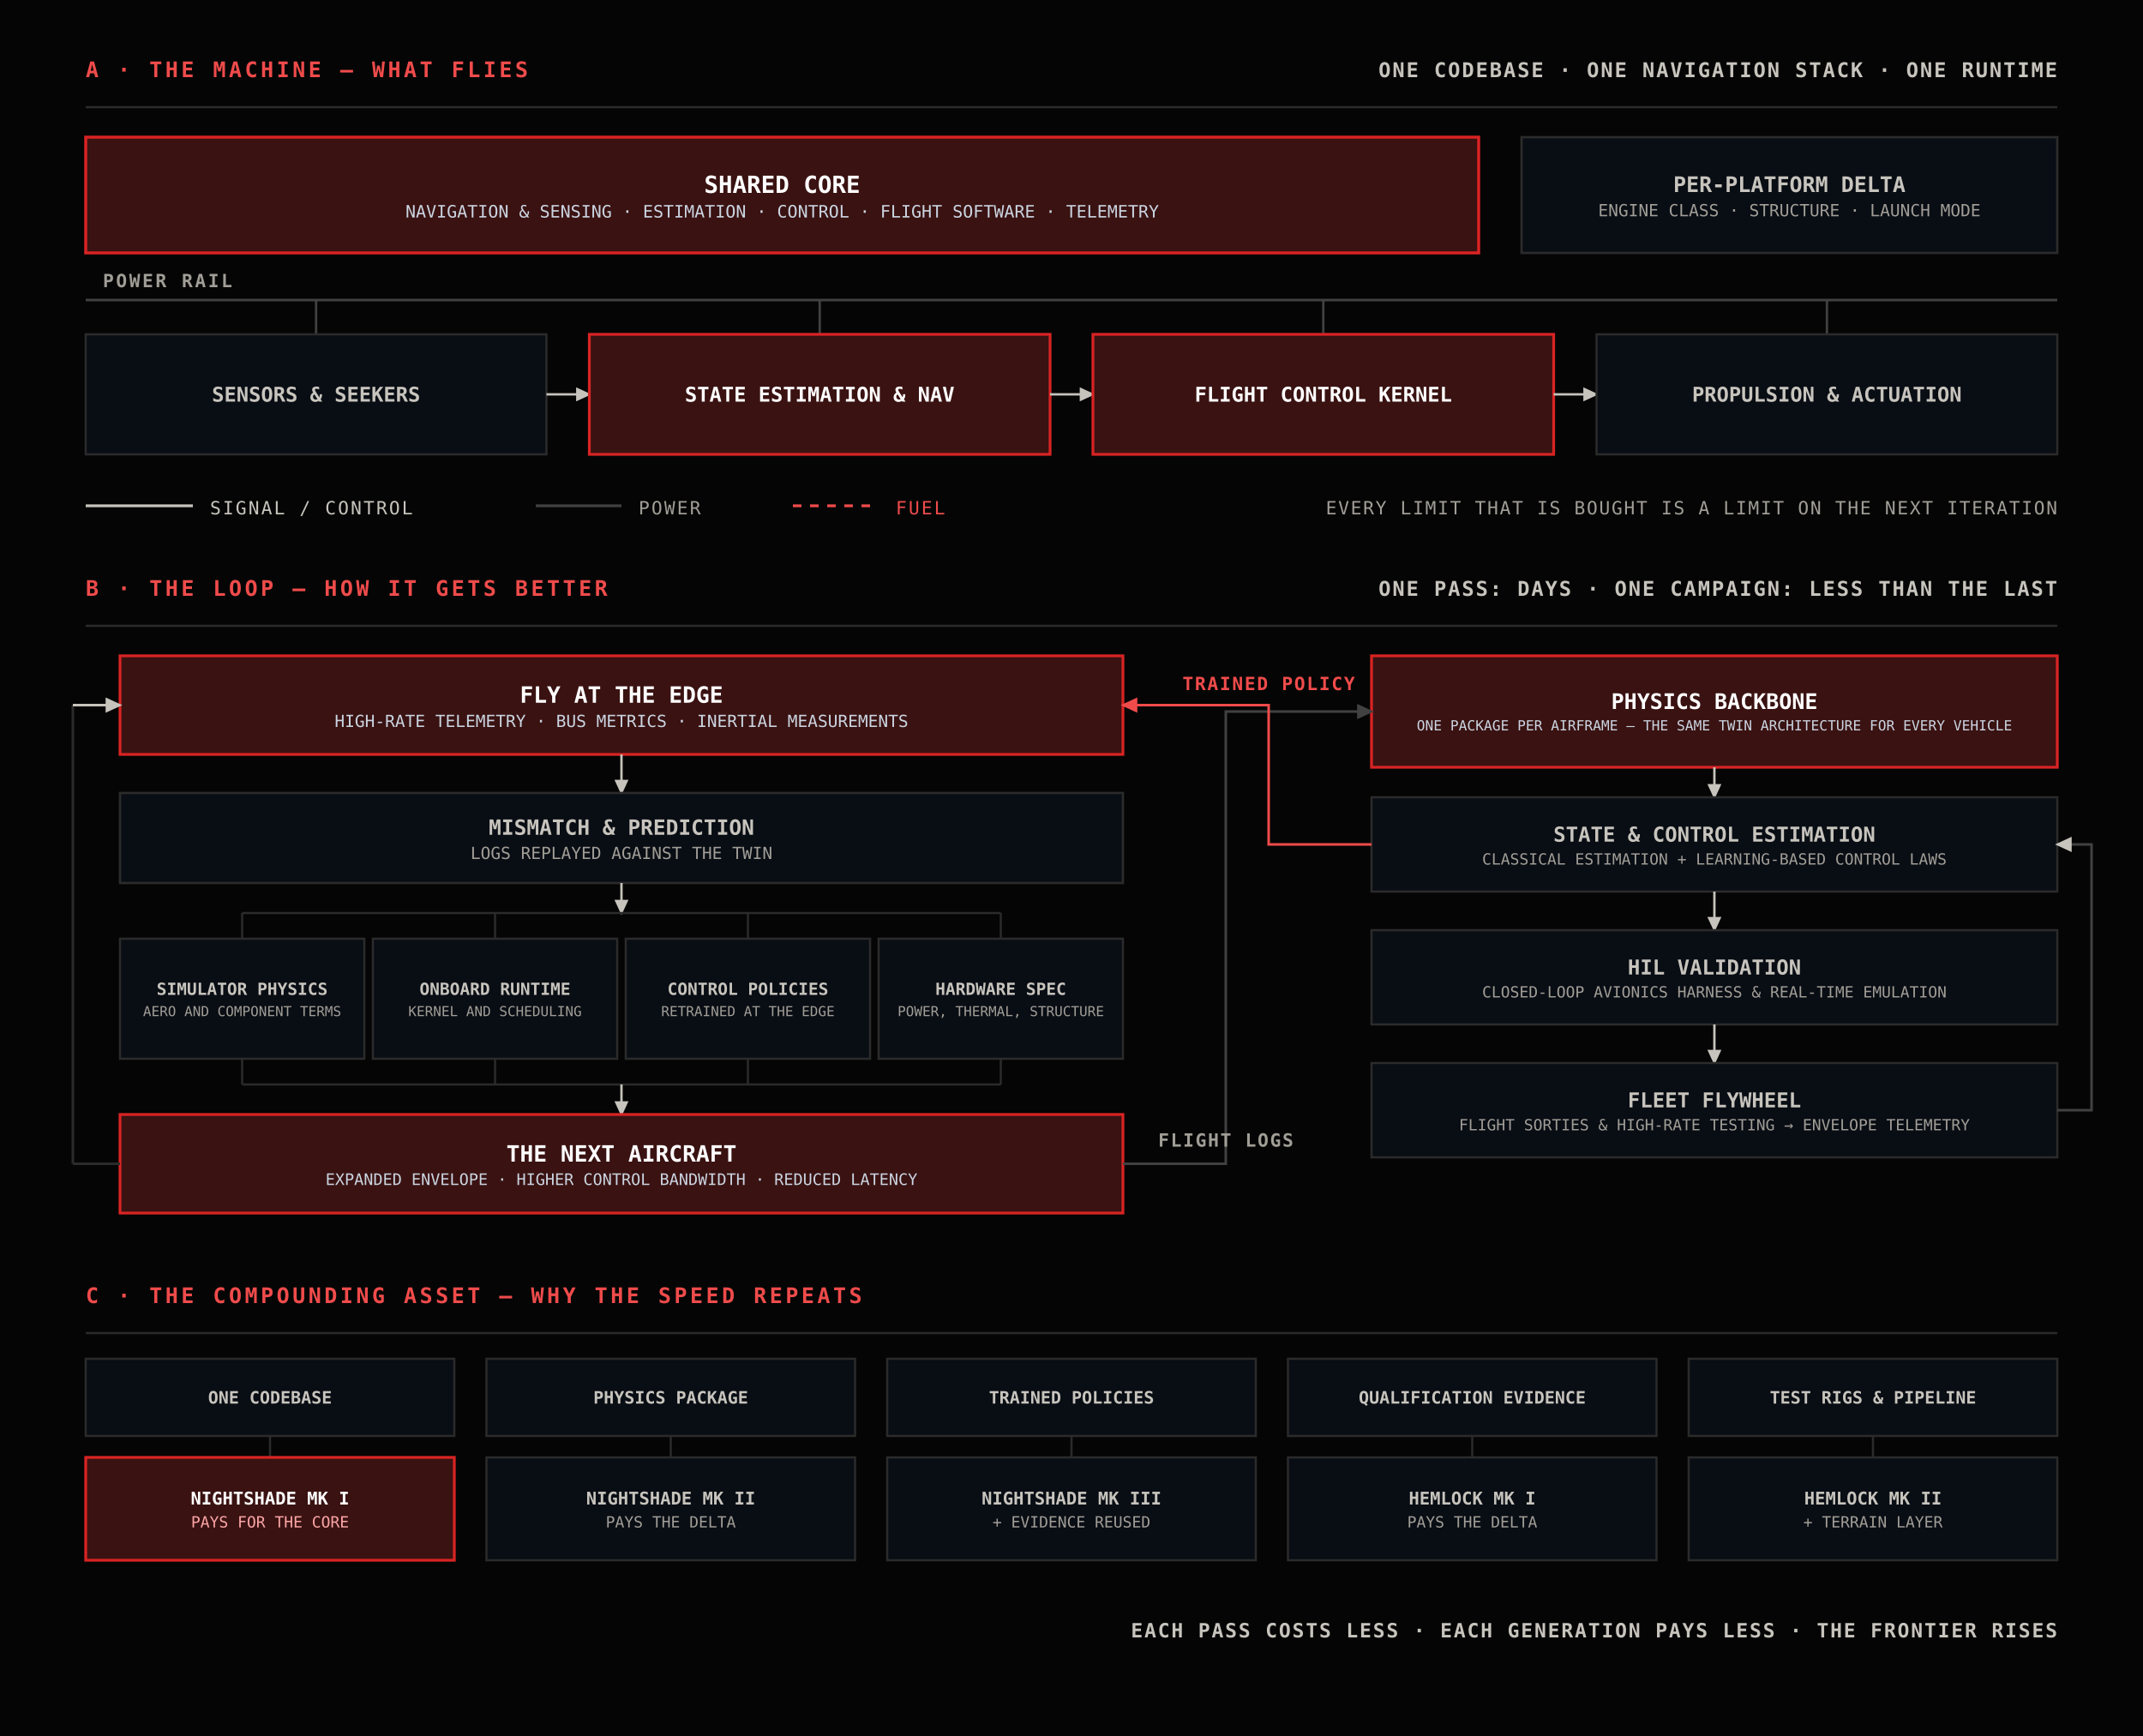
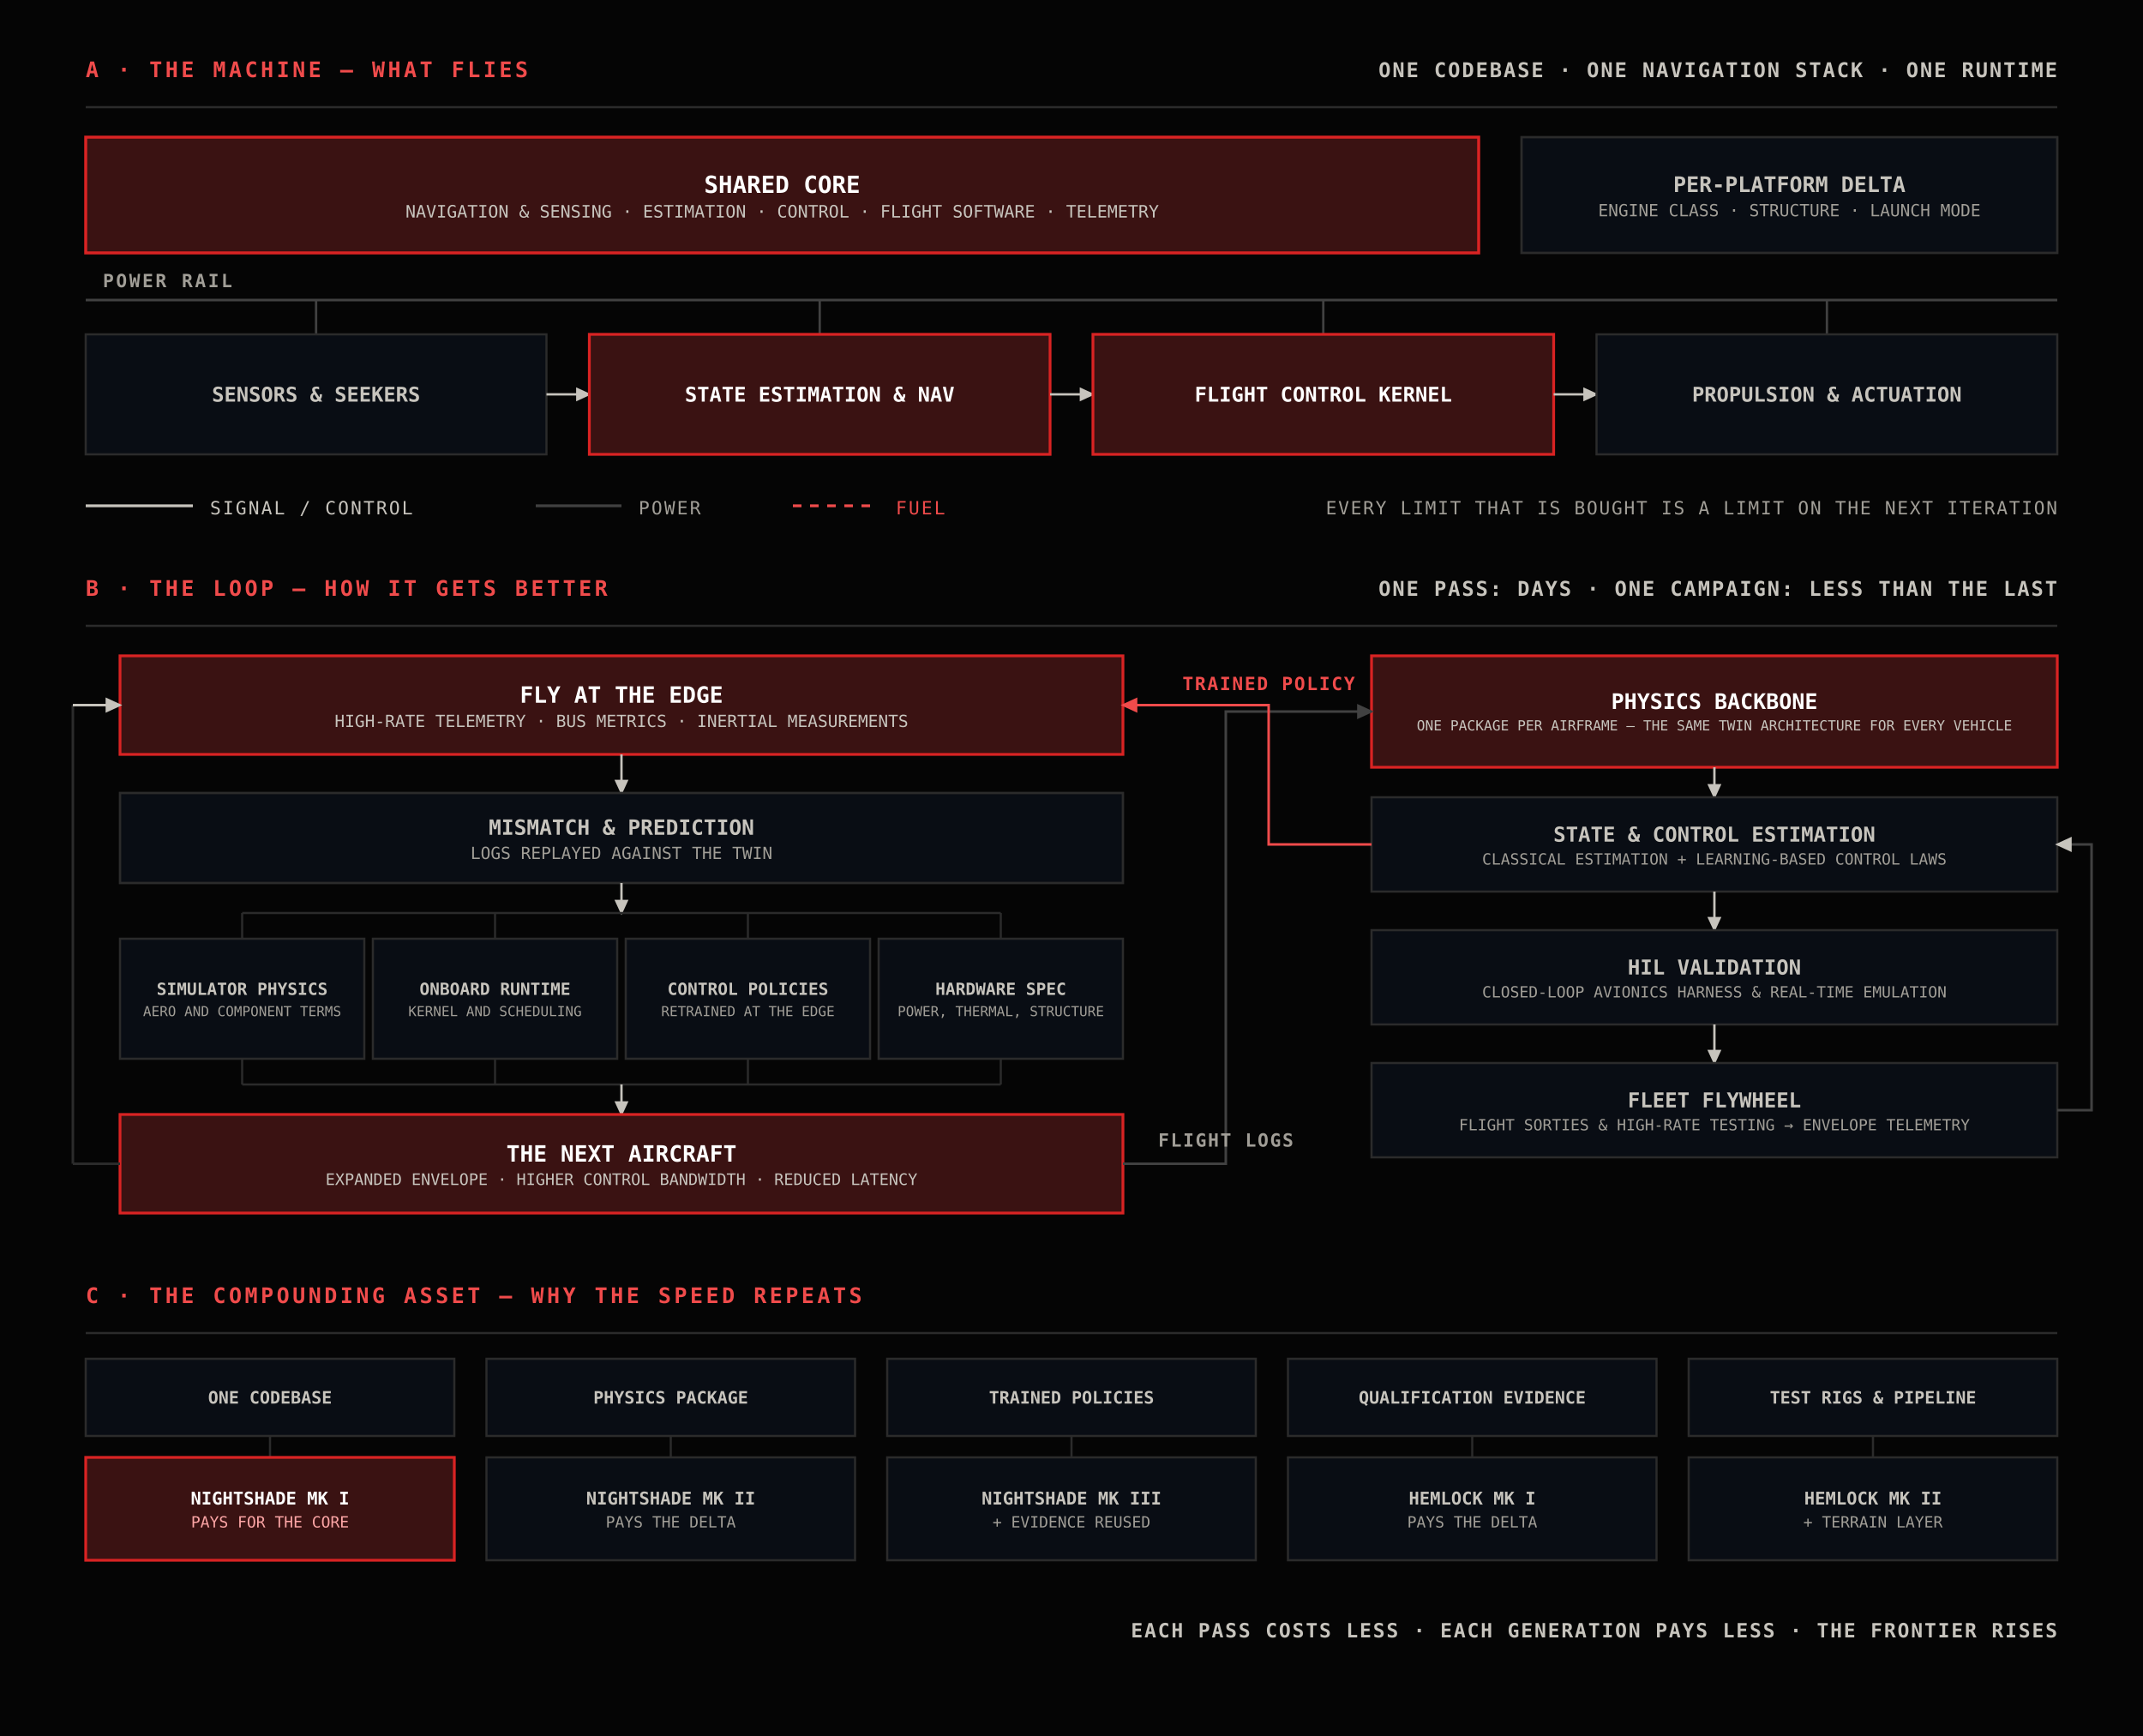
<svg xmlns="http://www.w3.org/2000/svg" viewBox="0 0 1000 810" role="img" aria-label="The engineering system: the machine, the flight loop that upgrades four systems, and the assets that compound across generations">
  <rect width="1000" height="810" fill="#050505" />
  <defs>
    <marker id="es-ink" viewBox="0 0 8 8" refX="6.4" refY="4" markerWidth="7" markerHeight="7" orient="auto-start-reverse">
      <path d="M0,0.6 L7.4,4 L0,7.4 z" fill="#C7C4BD" />
    </marker>
    <marker id="es-red" viewBox="0 0 8 8" refX="6.4" refY="4" markerWidth="7" markerHeight="7" orient="auto-start-reverse">
      <path d="M0,0.6 L7.4,4 L0,7.4 z" fill="#F04B4B" />
    </marker>
    <marker id="es-grey" viewBox="0 0 8 8" refX="6.4" refY="4" markerWidth="7" markerHeight="7" orient="auto-start-reverse">
      <path d="M0,0.6 L7.4,4 L0,7.4 z" fill="#414141" />
    </marker>
  </defs>
  <text x="40.0" y="36.0" font-family="JetBrains Mono, ui-monospace, monospace" font-size="10.0" fill="#F04B4B" font-weight="700" letter-spacing="0.14em">A · THE MACHINE — WHAT FLIES</text>
  <text x="960.0" y="36.0" font-family="JetBrains Mono, ui-monospace, monospace" font-size="9.5" fill="#C7C4BD" text-anchor="end" font-weight="600" letter-spacing="0.08em">ONE CODEBASE · ONE NAVIGATION STACK · ONE RUNTIME</text>
  <line x1="40.0" y1="50.0" x2="960.0" y2="50.0" stroke="#2B2B2B" stroke-width="1" />
  <rect x="40.0" y="64.0" width="650.0" height="54.0" fill="#3A1212" stroke="#D92323" stroke-width="1.4" />
  <text x="365.0" y="90.0" font-family="JetBrains Mono, ui-monospace, monospace" font-size="11.0" fill="#ffffff" text-anchor="middle" font-weight="600">SHARED CORE</text>
-   <text x="365.0" y="101.5" font-family="JetBrains Mono, ui-monospace, monospace" font-size="8.0" fill="#cbd5e1" text-anchor="middle">NAVIGATION &amp; SENSING · ESTIMATION · CONTROL · FLIGHT SOFTWARE · TELEMETRY</text>
+   <text x="365.0" y="101.5" font-family="JetBrains Mono, ui-monospace, monospace" font-size="8.0" fill="#C7C4BD" text-anchor="middle">NAVIGATION &amp; SENSING · ESTIMATION · CONTROL · FLIGHT SOFTWARE · TELEMETRY</text>
  <rect x="710.0" y="64.0" width="250.0" height="54.0" fill="#090d14" stroke="#2B2B2B" stroke-width="1.1" />
  <text x="835.0" y="89.6" font-family="JetBrains Mono, ui-monospace, monospace" font-size="10.0" fill="#C7C4BD" text-anchor="middle" font-weight="600">PER-PLATFORM DELTA</text>
  <text x="835.0" y="100.9" font-family="JetBrains Mono, ui-monospace, monospace" font-size="7.8" fill="#A19E97" text-anchor="middle">ENGINE CLASS · STRUCTURE · LAUNCH MODE</text>
  <line x1="40.0" y1="140.0" x2="960.0" y2="140.0" stroke="#414141" stroke-width="1.2" />
  <text x="48.0" y="134.0" font-family="JetBrains Mono, ui-monospace, monospace" font-size="8.5" fill="#A19E97" font-weight="600" letter-spacing="0.12em">POWER RAIL</text>
  <line x1="147.5" y1="140.0" x2="147.5" y2="156.0" stroke="#414141" stroke-width="1.1" />
  <rect x="40.0" y="156.0" width="215.0" height="56.0" fill="#090d14" stroke="#2B2B2B" stroke-width="1.0" />
  <text x="147.5" y="187.4" font-family="JetBrains Mono, ui-monospace, monospace" font-size="9.5" fill="#C7C4BD" text-anchor="middle" font-weight="600">SENSORS &amp; SEEKERS</text>
  <line x1="255.0" y1="184.0" x2="275.0" y2="184.0" stroke="#C7C4BD" stroke-width="1.1" marker-end="url(#es-ink)" />
  <line x1="382.5" y1="140.0" x2="382.5" y2="156.0" stroke="#414141" stroke-width="1.1" />
  <rect x="275.0" y="156.0" width="215.0" height="56.0" fill="#3A1212" stroke="#D92323" stroke-width="1.3" />
  <text x="382.5" y="187.4" font-family="JetBrains Mono, ui-monospace, monospace" font-size="9.5" fill="#ffffff" text-anchor="middle" font-weight="600">STATE ESTIMATION &amp; NAV</text>
  <line x1="490.0" y1="184.0" x2="510.0" y2="184.0" stroke="#C7C4BD" stroke-width="1.1" marker-end="url(#es-ink)" />
  <line x1="617.5" y1="140.0" x2="617.5" y2="156.0" stroke="#414141" stroke-width="1.1" />
  <rect x="510.0" y="156.0" width="215.0" height="56.0" fill="#3A1212" stroke="#D92323" stroke-width="1.3" />
  <text x="617.5" y="187.4" font-family="JetBrains Mono, ui-monospace, monospace" font-size="9.5" fill="#ffffff" text-anchor="middle" font-weight="600">FLIGHT CONTROL KERNEL</text>
  <line x1="725.0" y1="184.0" x2="745.0" y2="184.0" stroke="#C7C4BD" stroke-width="1.1" marker-end="url(#es-ink)" />
  <line x1="852.5" y1="140.0" x2="852.5" y2="156.0" stroke="#414141" stroke-width="1.1" />
  <rect x="745.0" y="156.0" width="215.0" height="56.0" fill="#090d14" stroke="#2B2B2B" stroke-width="1.0" />
  <text x="852.5" y="187.4" font-family="JetBrains Mono, ui-monospace, monospace" font-size="9.5" fill="#C7C4BD" text-anchor="middle" font-weight="600">PROPULSION &amp; ACTUATION</text>
  <line x1="40.0" y1="236.0" x2="90.0" y2="236.0" stroke="#C7C4BD" stroke-width="1.3" />
  <text x="98.0" y="240.0" font-family="JetBrains Mono, ui-monospace, monospace" font-size="8.5" fill="#C7C4BD" letter-spacing="0.1em">SIGNAL / CONTROL</text>
  <line x1="250.0" y1="236.0" x2="290.0" y2="236.0" stroke="#414141" stroke-width="1.3" />
  <text x="298.0" y="240.0" font-family="JetBrains Mono, ui-monospace, monospace" font-size="8.5" fill="#A19E97" letter-spacing="0.1em">POWER</text>
  <line x1="370.0" y1="236.0" x2="410.0" y2="236.0" stroke="#F04B4B" stroke-width="1.3" stroke-dasharray="4,4" />
  <text x="418.0" y="240.0" font-family="JetBrains Mono, ui-monospace, monospace" font-size="8.5" fill="#F04B4B" letter-spacing="0.1em">FUEL</text>
  <text x="960.0" y="240.0" font-family="JetBrains Mono, ui-monospace, monospace" font-size="8.5" fill="#A19E97" text-anchor="end" letter-spacing="0.08em">EVERY LIMIT THAT IS BOUGHT IS A LIMIT ON THE NEXT ITERATION</text>
  <text x="40.0" y="278.0" font-family="JetBrains Mono, ui-monospace, monospace" font-size="10.0" fill="#F04B4B" font-weight="700" letter-spacing="0.14em">B · THE LOOP — HOW IT GETS BETTER</text>
  <text x="960.0" y="278.0" font-family="JetBrains Mono, ui-monospace, monospace" font-size="9.5" fill="#C7C4BD" text-anchor="end" font-weight="600" letter-spacing="0.08em">ONE PASS: DAYS · ONE CAMPAIGN: LESS THAN THE LAST</text>
  <line x1="40.0" y1="292.0" x2="960.0" y2="292.0" stroke="#2B2B2B" stroke-width="1" />
  <rect x="56.0" y="306.0" width="468.0" height="46.0" fill="#3A1212" stroke="#D92323" stroke-width="1.3" />
  <text x="290.0" y="327.9" font-family="JetBrains Mono, ui-monospace, monospace" font-size="10.5" fill="#ffffff" text-anchor="middle" font-weight="600">FLY AT THE EDGE</text>
-   <text x="290.0" y="339.2" font-family="JetBrains Mono, ui-monospace, monospace" font-size="7.8" fill="#cbd5e1" text-anchor="middle">HIGH-RATE TELEMETRY · BUS METRICS · INERTIAL MEASUREMENTS</text>
+   <text x="290.0" y="339.2" font-family="JetBrains Mono, ui-monospace, monospace" font-size="7.8" fill="#C7C4BD" text-anchor="middle">HIGH-RATE TELEMETRY · BUS METRICS · INERTIAL MEASUREMENTS</text>
  <line x1="290.0" y1="352.0" x2="290.0" y2="370.0" stroke="#C7C4BD" stroke-width="1.1" marker-end="url(#es-ink)" />
  <rect x="56.0" y="370.0" width="468.0" height="42.0" fill="#090d14" stroke="#2B2B2B" stroke-width="1.1" />
  <text x="290.0" y="389.5" font-family="JetBrains Mono, ui-monospace, monospace" font-size="9.8" fill="#C7C4BD" text-anchor="middle" font-weight="600">MISMATCH &amp; PREDICTION</text>
  <text x="290.0" y="400.8" font-family="JetBrains Mono, ui-monospace, monospace" font-size="7.8" fill="#A19E97" text-anchor="middle">LOGS REPLAYED AGAINST THE TWIN</text>
  <line x1="290.0" y1="412.0" x2="290.0" y2="426.0" stroke="#C7C4BD" stroke-width="1.1" marker-end="url(#es-ink)" />
  <line x1="113.0" y1="426.0" x2="467.0" y2="426.0" stroke="#2B2B2B" stroke-width="1" />
  <line x1="113.0" y1="426.0" x2="113.0" y2="438.0" stroke="#2B2B2B" stroke-width="1" />
  <rect x="56.0" y="438.0" width="114.0" height="56.0" fill="#090d14" stroke="#2B2B2B" stroke-width="1" />
  <text x="113.0" y="464.2" font-family="JetBrains Mono, ui-monospace, monospace" font-size="7.8" fill="#C7C4BD" text-anchor="middle" font-weight="600">SIMULATOR PHYSICS</text>
  <text x="113.0" y="474.1" font-family="JetBrains Mono, ui-monospace, monospace" font-size="6.4" fill="#A19E97" text-anchor="middle">AERO AND COMPONENT TERMS</text>
  <line x1="113.0" y1="494.0" x2="113.0" y2="506.0" stroke="#2B2B2B" stroke-width="1" />
  <line x1="231.0" y1="426.0" x2="231.0" y2="438.0" stroke="#2B2B2B" stroke-width="1" />
  <rect x="174.0" y="438.0" width="114.0" height="56.0" fill="#090d14" stroke="#2B2B2B" stroke-width="1" />
  <text x="231.0" y="464.2" font-family="JetBrains Mono, ui-monospace, monospace" font-size="7.8" fill="#C7C4BD" text-anchor="middle" font-weight="600">ONBOARD RUNTIME</text>
  <text x="231.0" y="474.1" font-family="JetBrains Mono, ui-monospace, monospace" font-size="6.4" fill="#A19E97" text-anchor="middle">KERNEL AND SCHEDULING</text>
  <line x1="231.0" y1="494.0" x2="231.0" y2="506.0" stroke="#2B2B2B" stroke-width="1" />
  <line x1="349.0" y1="426.0" x2="349.0" y2="438.0" stroke="#2B2B2B" stroke-width="1" />
  <rect x="292.0" y="438.0" width="114.0" height="56.0" fill="#090d14" stroke="#2B2B2B" stroke-width="1" />
  <text x="349.0" y="464.2" font-family="JetBrains Mono, ui-monospace, monospace" font-size="7.8" fill="#C7C4BD" text-anchor="middle" font-weight="600">CONTROL POLICIES</text>
  <text x="349.0" y="474.1" font-family="JetBrains Mono, ui-monospace, monospace" font-size="6.4" fill="#A19E97" text-anchor="middle">RETRAINED AT THE EDGE</text>
  <line x1="349.0" y1="494.0" x2="349.0" y2="506.0" stroke="#2B2B2B" stroke-width="1" />
  <line x1="467.0" y1="426.0" x2="467.0" y2="438.0" stroke="#2B2B2B" stroke-width="1" />
  <rect x="410.0" y="438.0" width="114.0" height="56.0" fill="#090d14" stroke="#2B2B2B" stroke-width="1" />
  <text x="467.0" y="464.2" font-family="JetBrains Mono, ui-monospace, monospace" font-size="7.8" fill="#C7C4BD" text-anchor="middle" font-weight="600">HARDWARE SPEC</text>
  <text x="467.0" y="474.1" font-family="JetBrains Mono, ui-monospace, monospace" font-size="6.4" fill="#A19E97" text-anchor="middle">POWER, THERMAL, STRUCTURE</text>
  <line x1="467.0" y1="494.0" x2="467.0" y2="506.0" stroke="#2B2B2B" stroke-width="1" />
  <line x1="113.0" y1="506.0" x2="467.0" y2="506.0" stroke="#2B2B2B" stroke-width="1" />
  <line x1="290.0" y1="506.0" x2="290.0" y2="520.0" stroke="#C7C4BD" stroke-width="1.1" marker-end="url(#es-ink)" />
  <rect x="56.0" y="520.0" width="468.0" height="46.0" fill="#3A1212" stroke="#D92323" stroke-width="1.3" />
  <text x="290.0" y="542.0" font-family="JetBrains Mono, ui-monospace, monospace" font-size="10.5" fill="#ffffff" text-anchor="middle" font-weight="600">THE NEXT AIRCRAFT</text>
-   <text x="290.0" y="552.9" font-family="JetBrains Mono, ui-monospace, monospace" font-size="7.4" fill="#cbd5e1" text-anchor="middle">EXPANDED ENVELOPE · HIGHER CONTROL BANDWIDTH · REDUCED LATENCY</text>
+   <text x="290.0" y="552.9" font-family="JetBrains Mono, ui-monospace, monospace" font-size="7.4" fill="#C7C4BD" text-anchor="middle">EXPANDED ENVELOPE · HIGHER CONTROL BANDWIDTH · REDUCED LATENCY</text>
  <line x1="56.0" y1="543.0" x2="34.0" y2="543.0" stroke="#2B2B2B" stroke-width="1.2" />
  <line x1="34.0" y1="543.0" x2="34.0" y2="329.0" stroke="#2B2B2B" stroke-width="1.2" />
  <line x1="34.0" y1="329.0" x2="56.0" y2="329.0" stroke="#C7C4BD" stroke-width="1.2" marker-end="url(#es-ink)" />
  <rect x="640.0" y="306.0" width="320.0" height="52.0" fill="#3A1212" stroke="#D92323" stroke-width="1.3" />
  <text x="800.0" y="330.8" font-family="JetBrains Mono, ui-monospace, monospace" font-size="10.0" fill="#ffffff" text-anchor="middle" font-weight="600">PHYSICS BACKBONE</text>
-   <text x="800.0" y="340.8" font-family="JetBrains Mono, ui-monospace, monospace" font-size="6.5" fill="#cbd5e1" text-anchor="middle">ONE PACKAGE PER AIRFRAME — THE SAME TWIN ARCHITECTURE FOR EVERY VEHICLE</text>
+   <text x="800.0" y="340.8" font-family="JetBrains Mono, ui-monospace, monospace" font-size="6.5" fill="#C7C4BD" text-anchor="middle">ONE PACKAGE PER AIRFRAME — THE SAME TWIN ARCHITECTURE FOR EVERY VEHICLE</text>
  <line x1="800.0" y1="358.0" x2="800.0" y2="372.0" stroke="#C7C4BD" stroke-width="1.1" marker-end="url(#es-ink)" />
  <rect x="640.0" y="372.0" width="320.0" height="44.0" fill="#090d14" stroke="#2B2B2B" stroke-width="1" />
  <text x="800.0" y="392.7" font-family="JetBrains Mono, ui-monospace, monospace" font-size="9.6" fill="#C7C4BD" text-anchor="middle" font-weight="600">STATE &amp; CONTROL ESTIMATION</text>
  <text x="800.0" y="403.4" font-family="JetBrains Mono, ui-monospace, monospace" font-size="7.2" fill="#A19E97" text-anchor="middle">CLASSICAL ESTIMATION + LEARNING-BASED CONTROL LAWS</text>
  <line x1="800.0" y1="416.0" x2="800.0" y2="434.0" stroke="#C7C4BD" stroke-width="1.1" marker-end="url(#es-ink)" />
  <rect x="640.0" y="434.0" width="320.0" height="44.0" fill="#090d14" stroke="#2B2B2B" stroke-width="1" />
  <text x="800.0" y="454.7" font-family="JetBrains Mono, ui-monospace, monospace" font-size="9.6" fill="#C7C4BD" text-anchor="middle" font-weight="600">HIL VALIDATION</text>
  <text x="800.0" y="465.4" font-family="JetBrains Mono, ui-monospace, monospace" font-size="7.2" fill="#A19E97" text-anchor="middle">CLOSED-LOOP AVIONICS HARNESS &amp; REAL-TIME EMULATION</text>
  <line x1="800.0" y1="478.0" x2="800.0" y2="496.0" stroke="#C7C4BD" stroke-width="1.1" marker-end="url(#es-ink)" />
  <rect x="640.0" y="496.0" width="320.0" height="44.0" fill="#090d14" stroke="#2B2B2B" stroke-width="1" />
  <text x="800.0" y="516.7" font-family="JetBrains Mono, ui-monospace, monospace" font-size="9.6" fill="#C7C4BD" text-anchor="middle" font-weight="600">FLEET FLYWHEEL</text>
  <text x="800.0" y="527.4" font-family="JetBrains Mono, ui-monospace, monospace" font-size="7.2" fill="#A19E97" text-anchor="middle">FLIGHT SORTIES &amp; HIGH-RATE TESTING → ENVELOPE TELEMETRY</text>
  <path d="M960,518 H976 V394 H960" fill="none" stroke="#414141" stroke-width="1.2" marker-end="url(#es-ink)" />
  <path d="M524,543 H572 V332 H640" fill="none" stroke="#414141" stroke-width="1.2" marker-end="url(#es-grey)" />
  <text x="572.0" y="535.0" font-family="JetBrains Mono, ui-monospace, monospace" font-size="8.5" fill="#A19E97" text-anchor="middle" font-weight="600" letter-spacing="0.08em">FLIGHT LOGS</text>
  <path d="M640,394 H592 V329 H524" fill="none" stroke="#F04B4B" stroke-width="1.2" marker-end="url(#es-red)" />
  <text x="592.0" y="322.0" font-family="JetBrains Mono, ui-monospace, monospace" font-size="8.5" fill="#F04B4B" text-anchor="middle" font-weight="700" letter-spacing="0.08em">TRAINED POLICY</text>
  <text x="40.0" y="608.0" font-family="JetBrains Mono, ui-monospace, monospace" font-size="10.0" fill="#F04B4B" font-weight="700" letter-spacing="0.14em">C · THE COMPOUNDING ASSET — WHY THE SPEED REPEATS</text>
  <line x1="40.0" y1="622.0" x2="960.0" y2="622.0" stroke="#2B2B2B" stroke-width="1" />
  <rect x="40.0" y="634.0" width="172.0" height="36.0" fill="#090d14" stroke="#2B2B2B" stroke-width="1" />
  <text x="126.0" y="654.9" font-family="JetBrains Mono, ui-monospace, monospace" font-size="8.0" fill="#C7C4BD" text-anchor="middle" font-weight="600">ONE CODEBASE</text>
  <rect x="227.0" y="634.0" width="172.0" height="36.0" fill="#090d14" stroke="#2B2B2B" stroke-width="1" />
  <text x="313.0" y="654.9" font-family="JetBrains Mono, ui-monospace, monospace" font-size="8.0" fill="#C7C4BD" text-anchor="middle" font-weight="600">PHYSICS PACKAGE</text>
  <rect x="414.0" y="634.0" width="172.0" height="36.0" fill="#090d14" stroke="#2B2B2B" stroke-width="1" />
  <text x="500.0" y="654.9" font-family="JetBrains Mono, ui-monospace, monospace" font-size="8.0" fill="#C7C4BD" text-anchor="middle" font-weight="600">TRAINED POLICIES</text>
  <rect x="601.0" y="634.0" width="172.0" height="36.0" fill="#090d14" stroke="#2B2B2B" stroke-width="1" />
  <text x="687.0" y="654.9" font-family="JetBrains Mono, ui-monospace, monospace" font-size="8.0" fill="#C7C4BD" text-anchor="middle" font-weight="600">QUALIFICATION EVIDENCE</text>
  <rect x="788.0" y="634.0" width="172.0" height="36.0" fill="#090d14" stroke="#2B2B2B" stroke-width="1" />
  <text x="874.0" y="654.9" font-family="JetBrains Mono, ui-monospace, monospace" font-size="8.0" fill="#C7C4BD" text-anchor="middle" font-weight="600">TEST RIGS &amp; PIPELINE</text>
  <line x1="126.0" y1="670.0" x2="126.0" y2="680.0" stroke="#2B2B2B" stroke-width="1" />
  <rect x="40.0" y="680.0" width="172.0" height="48.0" fill="#3A1212" stroke="#D92323" stroke-width="1.3" />
  <text x="126.0" y="702.0" font-family="JetBrains Mono, ui-monospace, monospace" font-size="8.2" fill="#ffffff" text-anchor="middle" font-weight="600">NIGHTSHADE MK I</text>
  <text x="126.0" y="712.7" font-family="JetBrains Mono, ui-monospace, monospace" font-size="7.2" fill="#fca5a5" text-anchor="middle">PAYS FOR THE CORE</text>
  <line x1="313.0" y1="670.0" x2="313.0" y2="680.0" stroke="#2B2B2B" stroke-width="1" />
  <rect x="227.0" y="680.0" width="172.0" height="48.0" fill="#090d14" stroke="#2B2B2B" stroke-width="1.0" />
  <text x="313.0" y="702.0" font-family="JetBrains Mono, ui-monospace, monospace" font-size="8.2" fill="#C7C4BD" text-anchor="middle" font-weight="600">NIGHTSHADE MK II</text>
  <text x="313.0" y="712.7" font-family="JetBrains Mono, ui-monospace, monospace" font-size="7.2" fill="#A19E97" text-anchor="middle">PAYS THE DELTA</text>
  <line x1="500.0" y1="670.0" x2="500.0" y2="680.0" stroke="#2B2B2B" stroke-width="1" />
  <rect x="414.0" y="680.0" width="172.0" height="48.0" fill="#090d14" stroke="#2B2B2B" stroke-width="1.0" />
  <text x="500.0" y="702.0" font-family="JetBrains Mono, ui-monospace, monospace" font-size="8.2" fill="#C7C4BD" text-anchor="middle" font-weight="600">NIGHTSHADE MK III</text>
  <text x="500.0" y="712.7" font-family="JetBrains Mono, ui-monospace, monospace" font-size="7.2" fill="#A19E97" text-anchor="middle">+ EVIDENCE REUSED</text>
  <line x1="687.0" y1="670.0" x2="687.0" y2="680.0" stroke="#2B2B2B" stroke-width="1" />
  <rect x="601.0" y="680.0" width="172.0" height="48.0" fill="#090d14" stroke="#2B2B2B" stroke-width="1.0" />
  <text x="687.0" y="702.0" font-family="JetBrains Mono, ui-monospace, monospace" font-size="8.2" fill="#C7C4BD" text-anchor="middle" font-weight="600">HEMLOCK MK I</text>
  <text x="687.0" y="712.7" font-family="JetBrains Mono, ui-monospace, monospace" font-size="7.2" fill="#A19E97" text-anchor="middle">PAYS THE DELTA</text>
  <line x1="874.0" y1="670.0" x2="874.0" y2="680.0" stroke="#2B2B2B" stroke-width="1" />
  <rect x="788.0" y="680.0" width="172.0" height="48.0" fill="#090d14" stroke="#2B2B2B" stroke-width="1.0" />
  <text x="874.0" y="702.0" font-family="JetBrains Mono, ui-monospace, monospace" font-size="8.2" fill="#C7C4BD" text-anchor="middle" font-weight="600">HEMLOCK MK II</text>
  <text x="874.0" y="712.7" font-family="JetBrains Mono, ui-monospace, monospace" font-size="7.2" fill="#A19E97" text-anchor="middle">+ TERRAIN LAYER</text>
  <text x="960.0" y="764.0" font-family="JetBrains Mono, ui-monospace, monospace" font-size="9.2" fill="#C7C4BD" text-anchor="end" font-weight="600" letter-spacing="0.08em">EACH PASS COSTS LESS · EACH GENERATION PAYS LESS · THE FRONTIER RISES</text>
</svg>
